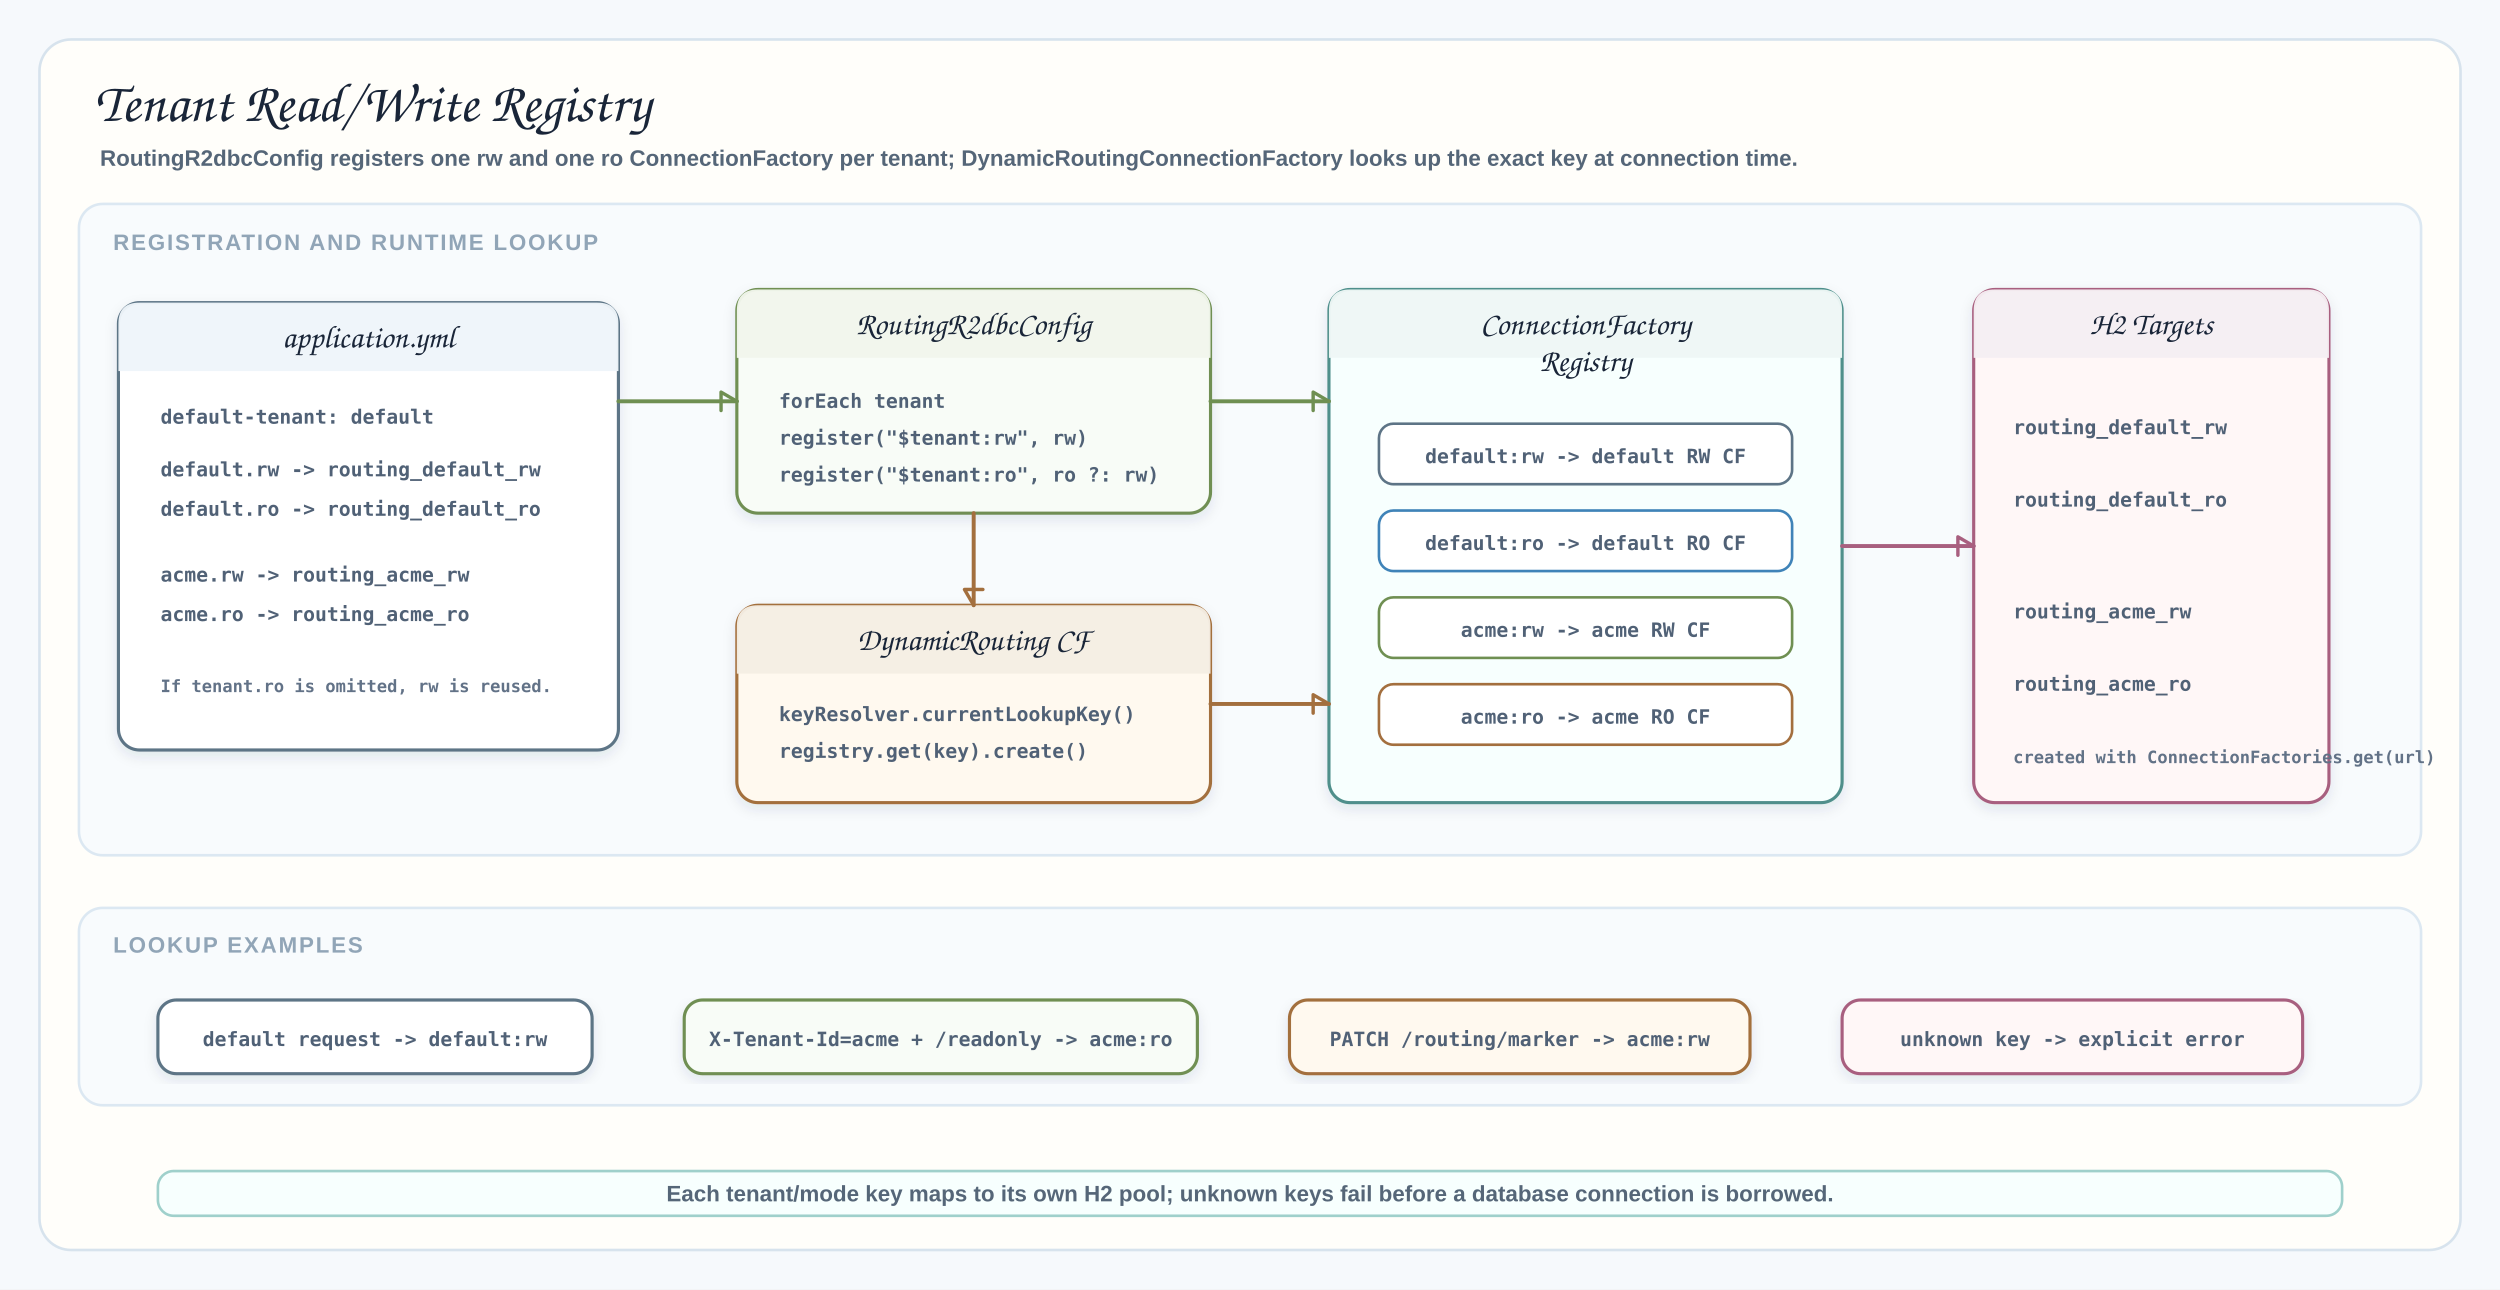
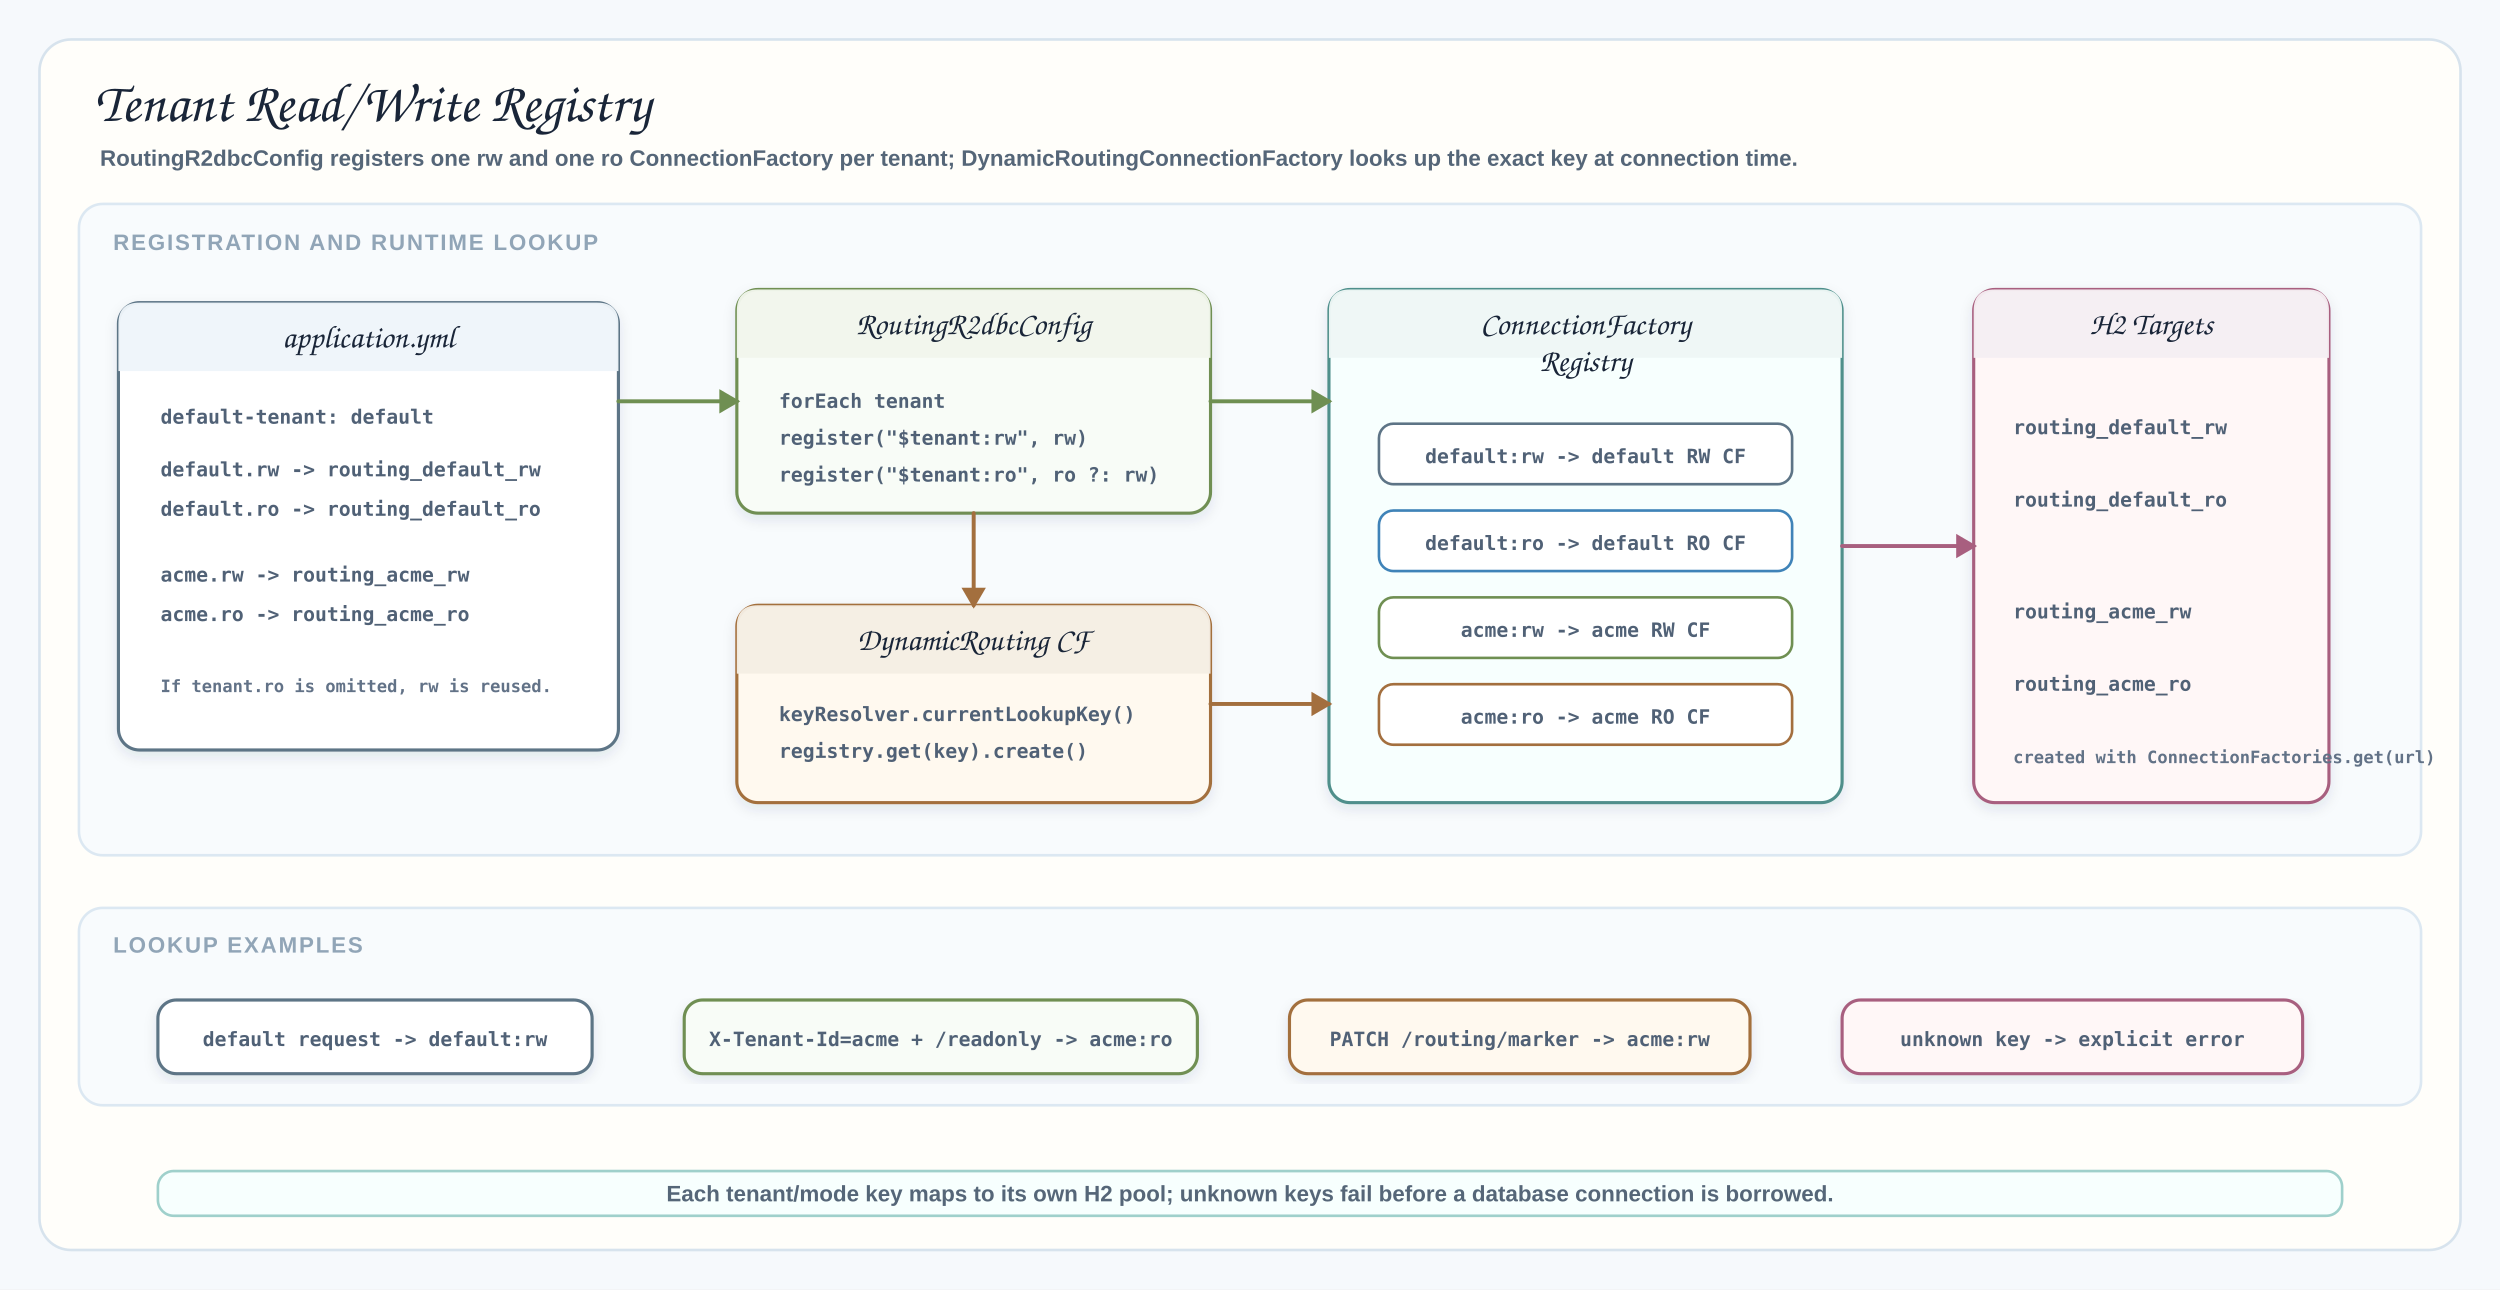
<svg xmlns="http://www.w3.org/2000/svg" width="1900" height="980" viewBox="0 0 1900 980" role="img" aria-label="Tenant read write connection factory registry">
  <defs>
    <filter id="softShadow" x="-8%" y="-10%" width="116%" height="124%">
      <feDropShadow dx="0" dy="4" stdDeviation="5" flood-color="#25384d" flood-opacity="0.10" />
    </filter>
    <style>
      .canvas{fill:#f6f9fc}
      .frame{fill:#fffefa;stroke:#d7e3ed;stroke-width:2}
      .lane{fill:#f8fbfd;stroke:#dce8f2;stroke-width:2}
      .title{font-family:"Architects Daughter","Comic Sans MS","Comic Sans",cursive;font-size:42px;fill:#192538;font-weight:400}
      .subtitle,.detail,.foot{font-family:"Comic Sans MS","Comic Sans","Comic Neue",Arial,sans-serif;font-size:17px;font-weight:700;fill:#556678}
      .laneTitle{font-family:"Comic Sans MS","Comic Sans","Comic Neue",Arial,sans-serif;font-size:17px;font-weight:700;letter-spacing:.08em;fill:#91a5b7}
      .cardTitle{font-family:"Architects Daughter","Comic Sans MS","Comic Sans",cursive;font-size:24px;fill:#192538;font-weight:400}
      .smallTitle{font-family:"Architects Daughter","Comic Sans MS","Comic Sans",cursive;font-size:20px;fill:#192538;font-weight:400}
      .mono{font-family:"Comic Mono","SFMono-Regular",ui-monospace,monospace;font-size:15px;font-weight:700;fill:#506176}
      .tiny{font-family:"Comic Mono","SFMono-Regular",ui-monospace,monospace;font-size:13px;font-weight:700;fill:#627287}
      .card{filter:url(#softShadow);stroke-width:2.4}
      .header{opacity:.96}
      .connector{fill:none;stroke-width:3;stroke-linecap:round;stroke-linejoin:round}
      .blue{stroke:#3f83b8}
      .green{stroke:#6f8f52}
      .amber{stroke:#a36f3e}
      .teal{stroke:#4f8f8b}
      .rose{stroke:#a85f7f}
      .brown{stroke:#8a6f55}
      .note{fill:#f7fffe;stroke:#9fd0cb;stroke-width:2}
      .keyBox{fill:#ffffff;stroke-width:2}
    </style>
  </defs>
  <rect class="canvas" width="1900" height="980" />
  <rect class="frame" x="30" y="30" width="1840" height="920" rx="24" />
  <text class="title" x="72" y="92">Tenant Read/Write Registry</text>
  <text class="subtitle" x="76" y="126">RoutingR2dbcConfig registers one rw and one ro ConnectionFactory per tenant; DynamicRoutingConnectionFactory looks up the exact key at connection time.</text>
  <rect class="lane" x="60" y="155" width="1780" height="495" rx="18" />
  <text class="laneTitle" x="86" y="190">REGISTRATION AND RUNTIME LOOKUP</text>
  <g data-card="application.yml routing.r2dbc" data-x="90" data-y="230" data-width="380" data-height="340">
    <rect class="card" x="90" y="230" width="380" height="340" rx="16" fill="#ffffff" stroke="#5d7486" />
    <path class="header" d="M90,282 L90,246 Q90,230 106,230 L454,230 Q470,230 470,246 L470,282 Z" fill="#eef5fa" />
    <text class="cardTitle" x="280" y="264" text-anchor="middle">application.yml</text>
    <text class="mono" x="122" y="322">default-tenant: default</text>
    <text class="mono" x="122" y="362">default.rw -&gt; routing_default_rw</text>
    <text class="mono" x="122" y="392">default.ro -&gt; routing_default_ro</text>
    <text class="mono" x="122" y="442">acme.rw -&gt; routing_acme_rw</text>
    <text class="mono" x="122" y="472">acme.ro -&gt; routing_acme_ro</text>
    <text class="tiny" x="122" y="526">If tenant.ro is omitted, rw is reused.</text>
  </g>
  <g data-card="RoutingR2dbcConfig" data-x="560" data-y="220" data-width="360" data-height="170">
    <rect class="card" x="560" y="220" width="360" height="170" rx="16" fill="#f8fcf7" stroke="#6f8f52" />
    <path class="header" d="M560,272 L560,236 Q560,220 576,220 L904,220 Q920,220 920,236 L920,272 Z" fill="#f1f6ec" />
    <text class="cardTitle" x="740" y="254" text-anchor="middle">RoutingR2dbcConfig</text>
    <text class="mono" x="592" y="310">forEach tenant</text>
    <text class="mono" x="592" y="338">register("$tenant:rw", rw)</text>
    <text class="mono" x="592" y="366">register("$tenant:ro", ro ?: rw)</text>
  </g>
  <g data-card="DynamicRoutingConnectionFactory" data-x="560" data-y="460" data-width="360" data-height="150">
    <rect class="card" x="560" y="460" width="360" height="150" rx="16" fill="#fff9ef" stroke="#a36f3e" />
    <path class="header" d="M560,512 L560,476 Q560,460 576,460 L904,460 Q920,460 920,476 L920,512 Z" fill="#f5eee4" />
    <text class="cardTitle" x="740" y="494" text-anchor="middle">DynamicRouting CF</text>
    <text class="mono" x="592" y="548">keyResolver.currentLookupKey()</text>
    <text class="mono" x="592" y="576">registry.get(key).create()</text>
  </g>
  <g data-card="ConnectionFactoryRegistry" data-x="1010" data-y="220" data-width="390" data-height="390">
    <rect class="card" x="1010" y="220" width="390" height="390" rx="16" fill="#f7fffe" stroke="#4f8f8b" />
    <path class="header" d="M1010,272 L1010,236 Q1010,220 1026,220 L1384,220 Q1400,220 1400,236 L1400,272 Z" fill="#eef7f6" />
    <text class="cardTitle" x="1205" y="254" text-anchor="middle">ConnectionFactory</text>
    <text class="cardTitle" x="1205" y="282" text-anchor="middle">Registry</text>
    <rect class="keyBox" x="1048" y="322" width="314" height="46" rx="11" stroke="#5d7486" />
    <text class="mono" x="1205" y="352" text-anchor="middle">default:rw -&gt; default RW CF</text>
    <rect class="keyBox" x="1048" y="388" width="314" height="46" rx="11" stroke="#3f83b8" />
    <text class="mono" x="1205" y="418" text-anchor="middle">default:ro -&gt; default RO CF</text>
    <rect class="keyBox" x="1048" y="454" width="314" height="46" rx="11" stroke="#6f8f52" />
    <text class="mono" x="1205" y="484" text-anchor="middle">acme:rw -&gt; acme RW CF</text>
    <rect class="keyBox" x="1048" y="520" width="314" height="46" rx="11" stroke="#a36f3e" />
    <text class="mono" x="1205" y="550" text-anchor="middle">acme:ro -&gt; acme RO CF</text>
  </g>
  <g data-card="Target R2DBC ConnectionFactories" data-x="1500" data-y="220" data-width="270" data-height="390">
    <rect class="card" x="1500" y="220" width="270" height="390" rx="16" fill="#fff7f7" stroke="#a85f7f" />
    <path class="header" d="M1500,272 L1500,236 Q1500,220 1516,220 L1754,220 Q1770,220 1770,236 L1770,272 Z" fill="#f5eef2" />
    <text class="cardTitle" x="1635" y="254" text-anchor="middle">H2 Targets</text>
    <text class="mono" x="1530" y="330">routing_default_rw</text>
    <text class="mono" x="1530" y="385">routing_default_ro</text>
    <text class="mono" x="1530" y="470">routing_acme_rw</text>
    <text class="mono" x="1530" y="525">routing_acme_ro</text>
    <text class="tiny" x="1530" y="580">created with ConnectionFactories.get(url)</text>
  </g>
  <path class="connector green" d="M470 305 H560" data-connector="register" />
-   <polyline points="560,305 548,298 548,312" fill="none" stroke="#6f8f52" stroke-width="2.6" stroke-linecap="round" stroke-linejoin="round" stroke-dasharray="none" style="stroke-dasharray:none!important" />
+   <polygon points="560,305 548,298 548,312" fill="#6f8f52" stroke="#6f8f52" stroke-width="2.6" stroke-dasharray="none" style="stroke-dasharray:none!important" />
  <path class="connector green" d="M920 305 H1010" data-connector="register" />
-   <polyline points="1010,305 998,298 998,312" fill="none" stroke="#6f8f52" stroke-width="2.6" stroke-linecap="round" stroke-linejoin="round" stroke-dasharray="none" style="stroke-dasharray:none!important" />
+   <polygon points="1010,305 998,298 998,312" fill="#6f8f52" stroke="#6f8f52" stroke-width="2.6" stroke-dasharray="none" style="stroke-dasharray:none!important" />
  <path class="connector amber" d="M740 390 V460" data-connector="bean" />
-   <polyline points="740,460 733,448 747,448" fill="none" stroke="#a36f3e" stroke-width="2.6" stroke-linecap="round" stroke-linejoin="round" stroke-dasharray="none" style="stroke-dasharray:none!important" />
+   <polygon points="740,460 733,448 747,448" fill="#a36f3e" stroke="#a36f3e" stroke-width="2.6" stroke-dasharray="none" style="stroke-dasharray:none!important" />
  <path class="connector amber" d="M920 535 H1010" data-connector="lookup" />
-   <polyline points="1010,535 998,528 998,542" fill="none" stroke="#a36f3e" stroke-width="2.6" stroke-linecap="round" stroke-linejoin="round" stroke-dasharray="none" style="stroke-dasharray:none!important" />
+   <polygon points="1010,535 998,528 998,542" fill="#a36f3e" stroke="#a36f3e" stroke-width="2.6" stroke-dasharray="none" style="stroke-dasharray:none!important" />
  <path class="connector rose" d="M1400 415 H1500" data-connector="target" />
-   <polyline points="1500,415 1488,408 1488,422" fill="none" stroke="#a85f7f" stroke-width="2.6" stroke-linecap="round" stroke-linejoin="round" stroke-dasharray="none" style="stroke-dasharray:none!important" />
+   <polygon points="1500,415 1488,408 1488,422" fill="#a85f7f" stroke="#a85f7f" stroke-width="2.6" stroke-dasharray="none" style="stroke-dasharray:none!important" />
  <rect class="lane" x="60" y="690" width="1780" height="150" rx="18" />
  <text class="laneTitle" x="86" y="724">LOOKUP EXAMPLES</text>
  <g data-card="default lookup" data-x="120" data-y="760" data-width="330" data-height="56">
    <rect class="card" x="120" y="760" width="330" height="56" rx="14" fill="#ffffff" stroke="#5d7486" />
    <text class="mono" x="285" y="795" text-anchor="middle">default request -&gt; default:rw</text>
  </g>
  <g data-card="acme read only lookup" data-x="520" data-y="760" data-width="390" data-height="56">
    <rect class="card" x="520" y="760" width="390" height="56" rx="14" fill="#f8fcf7" stroke="#6f8f52" />
    <text class="mono" x="715" y="795" text-anchor="middle">X-Tenant-Id=acme + /readonly -&gt; acme:ro</text>
  </g>
  <g data-card="patch lookup" data-x="980" data-y="760" data-width="350" data-height="56">
    <rect class="card" x="980" y="760" width="350" height="56" rx="14" fill="#fff9ef" stroke="#a36f3e" />
    <text class="mono" x="1155" y="795" text-anchor="middle">PATCH /routing/marker -&gt; acme:rw</text>
  </g>
  <g data-card="error lookup" data-x="1400" data-y="760" data-width="350" data-height="56">
    <rect class="card" x="1400" y="760" width="350" height="56" rx="14" fill="#fff7f7" stroke="#a85f7f" />
    <text class="mono" x="1575" y="795" text-anchor="middle">unknown key -&gt; explicit error</text>
  </g>
  <rect class="note" x="120" y="890" width="1660" height="34" rx="12" />
  <text class="foot" x="950" y="913" text-anchor="middle">Each tenant/mode key maps to its own H2 pool; unknown keys fail before a database connection is borrowed.</text>
</svg>
